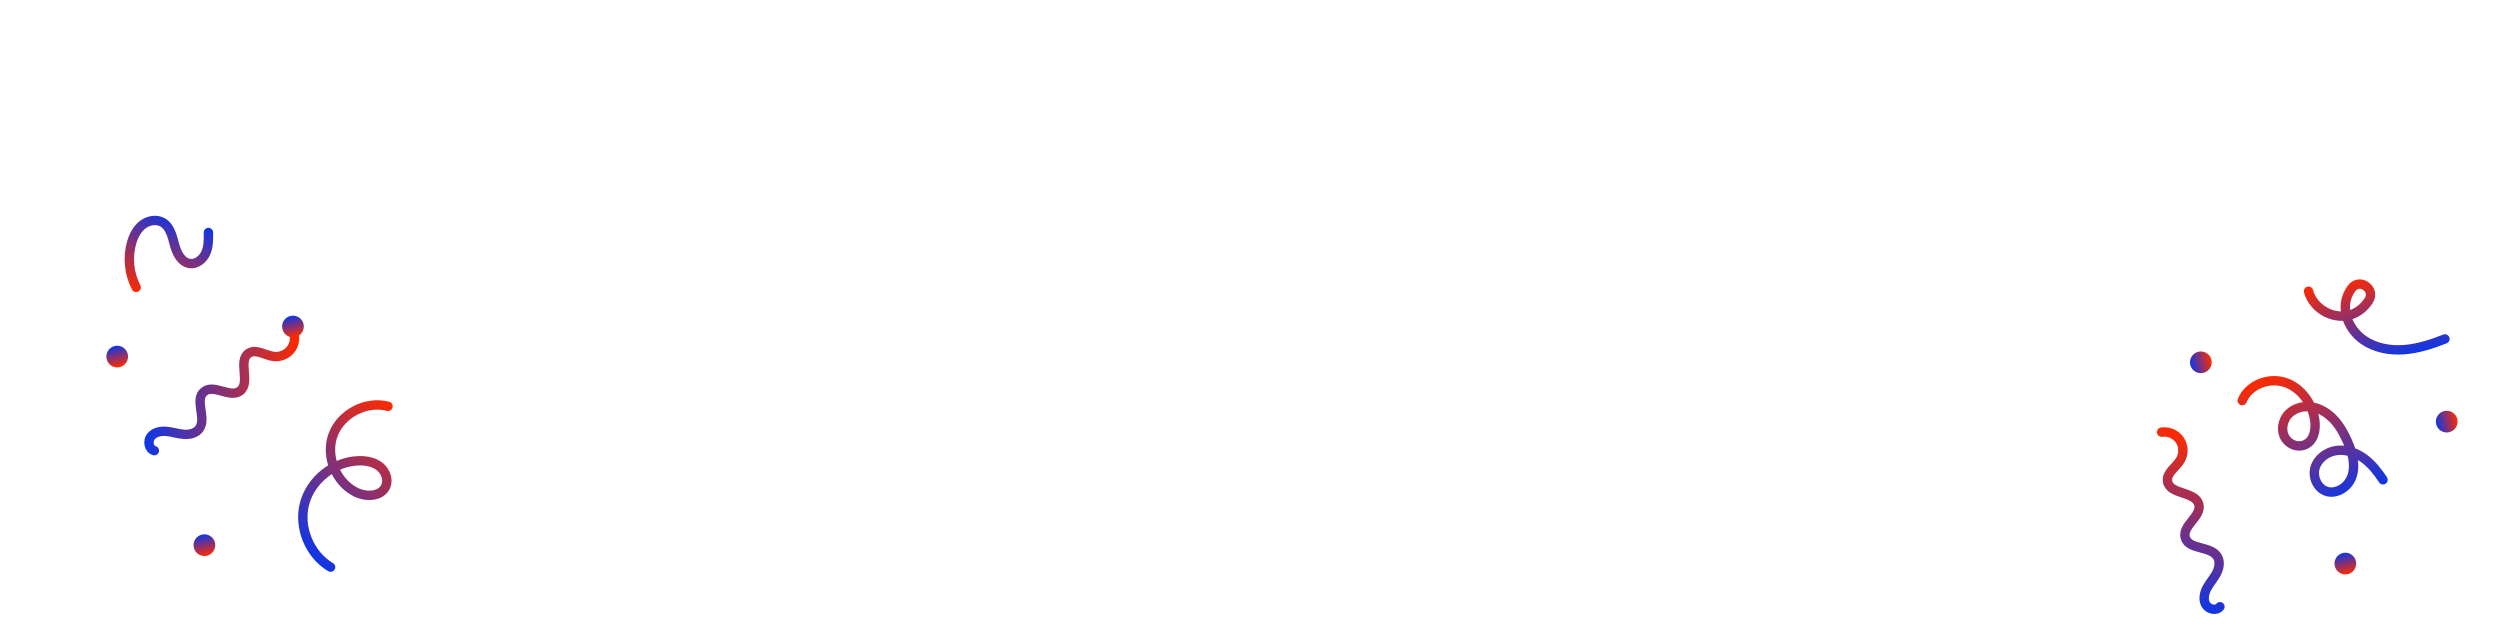
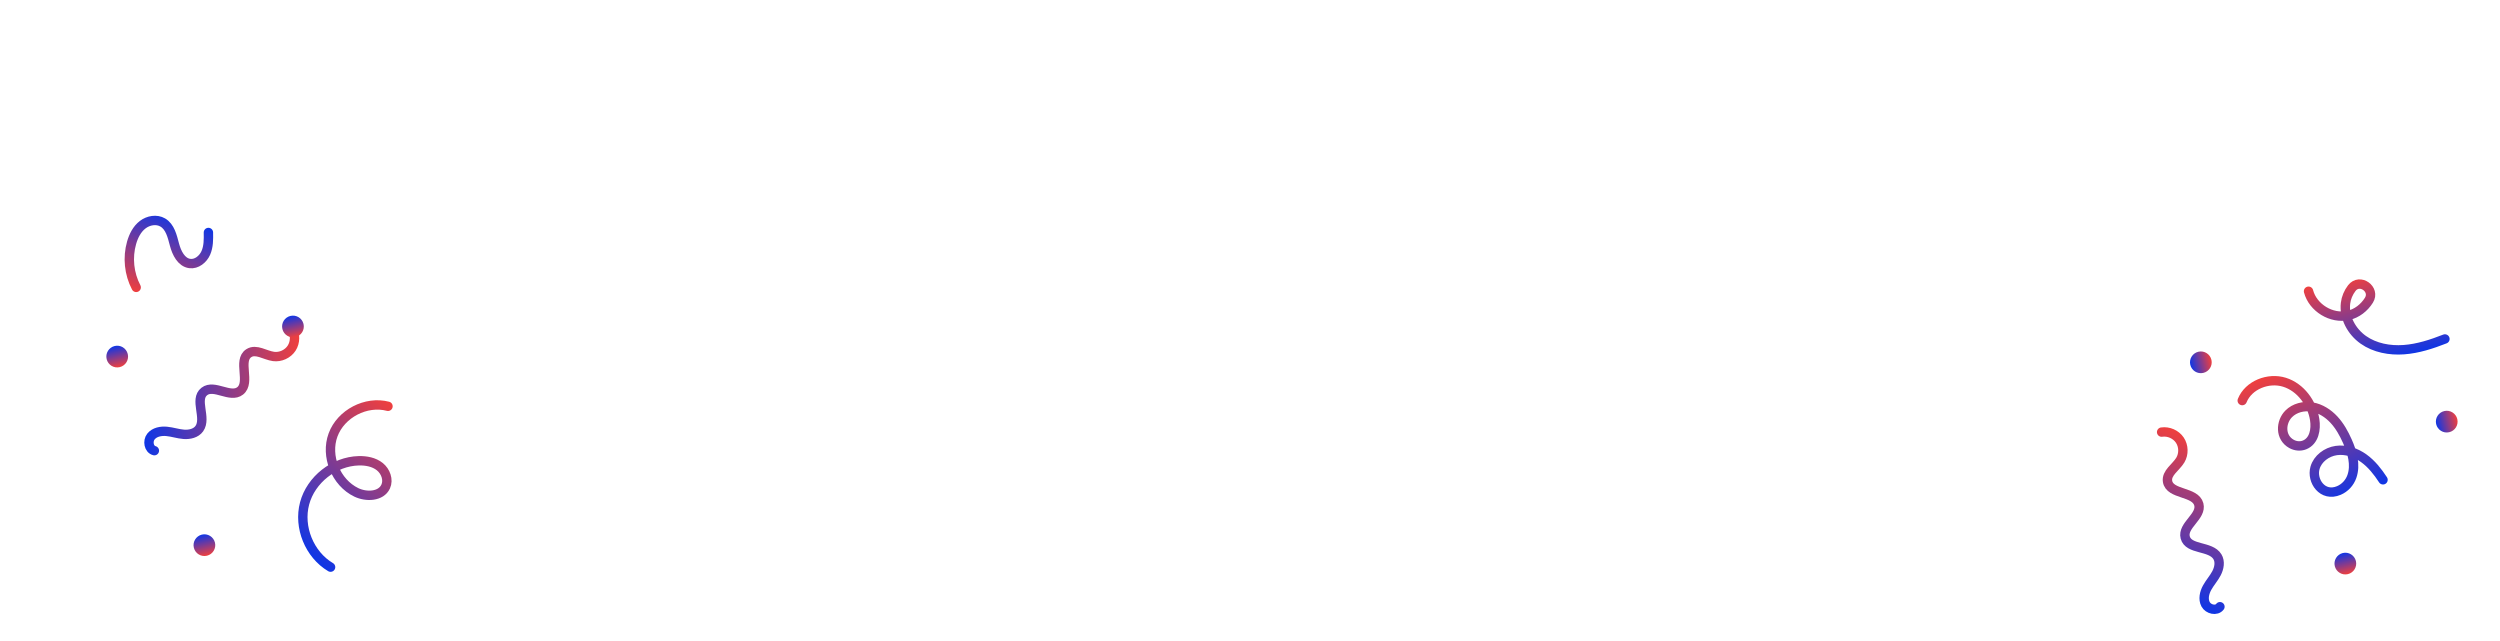
<svg xmlns="http://www.w3.org/2000/svg" xmlns:xlink="http://www.w3.org/1999/xlink" id="b" viewBox="0 0 799.66 204.969">
  <defs>
    <style>.p,.q,.r,.s,.t,.u,.v{fill:none;}.w{fill:url(#k);}.x{fill:url(#j);}.y{fill:url(#i);}.z{fill:url(#m);}.aa{fill:url(#n);}.ab{fill:url(#l);}.q{stroke:url(#o);}.q,.r,.s,.t,.u,.v{stroke-linecap:round;stroke-miterlimit:10;stroke-width:3px;}.r{stroke:url(#h);}.s{stroke:url(#f);}.t{stroke:url(#g);}.u{stroke:url(#d);}.v{stroke:url(#e);}</style>
    <linearGradient id="d" x1="299.601" y1="544.216" x2="353.055" y2="544.216" gradientTransform="translate(-60.638 -457.386) rotate(133.263) scale(1 -1)" gradientUnits="userSpaceOnUse">
-       <stop offset="0" stop-color="#fe2a00" />
+       <stop offset="0" stop-color="#EF3F3E" />
      <stop offset="1" stop-color="#0e36e6" />
    </linearGradient>
    <linearGradient id="e" x1="-248.833" y1="314.968" x2="-221.193" y2="314.968" gradientTransform="translate(430.856 -25.015) rotate(-69.113) scale(1 -1)" xlink:href="#d" />
    <linearGradient id="f" x1="1112.54" y1="625.745" x2="1161.608" y2="625.745" gradientTransform="translate(592.799 -1126.871) rotate(114.061) scale(1 -1)" xlink:href="#d" />
    <linearGradient id="g" x1="991.955" y1="183.244" x2="1041.024" y2="183.244" gradientTransform="translate(1090.028 -43.612) rotate(-179.152) scale(1 -1)" xlink:href="#d" />
    <linearGradient id="h" x1="917.189" y1="225.281" x2="963.921" y2="225.281" gradientTransform="translate(164.015 -638.037) rotate(66.979) scale(1 -1)" xlink:href="#d" />
    <linearGradient id="i" x1="-324.814" y1="546.754" x2="-317.868" y2="546.754" gradientTransform="translate(520.559 -267.224) rotate(-103.689) scale(1 -1)" xlink:href="#d" />
    <linearGradient id="j" x1="-263.558" y1="502.682" x2="-256.612" y2="502.682" gradientTransform="translate(520.558 -267.224) rotate(-103.689) scale(1 -1)" xlink:href="#d" />
    <linearGradient id="k" x1="-259.602" y1="559.577" x2="-252.656" y2="559.577" gradientTransform="translate(520.557 -267.224) rotate(-103.689) scale(1 -1)" xlink:href="#d" />
    <linearGradient id="l" x1="-492.602" y1="-117.208" x2="-485.656" y2="-117.208" gradientTransform="translate(520.56 -267.228) rotate(-103.689) scale(1 -1)" xlink:href="#d" />
    <linearGradient id="m" x1="-58.029" y1="112.065" x2="-51.083" y2="112.065" gradientTransform="translate(626.225 18.476) rotate(167.364) scale(1 -1)" xlink:href="#d" />
    <linearGradient id="n" x1="-130.621" y1="147.783" x2="-123.675" y2="147.783" gradientTransform="translate(626.225 18.476) rotate(167.364) scale(1 -1)" xlink:href="#d" />
    <linearGradient id="o" x1="757.219" y1="118.608" x2="763.416" y2="91.038" gradientTransform="translate(0 206) scale(1 -1)" xlink:href="#d" />
  </defs>
  <g id="c">
    <path class="u" d="M124.104,129.959c-7.006-1.841-15.068,2.36-17.573,9.157s.903,15.225,7.429,18.37c3.211,1.548,7.915,1.381,9.402-1.859.993-2.164-.014-4.871-1.873-6.359s-4.357-1.943-6.737-1.884c-7.877.195-15.294,6.02-17.321,13.635-2.026,7.615,1.532,16.374,8.311,20.39" />
    <path class="v" d="M43.562,91.922c-2.282-4.34-2.818-9.567-1.466-14.28.631-2.2,1.716-4.356,3.526-5.756,1.81-1.4,4.451-1.878,6.428-.724,2.376,1.386,3.046,4.432,3.755,7.089s2.161,5.661,4.886,6.038c2.189.303,4.261-1.379,5.149-3.403s.863-4.313.823-6.522" />
    <path class="s" d="M691.424,138.215c2.215-.334,4.58.709,5.827,2.57s1.313,4.445.161,6.367c-1.41,2.354-4.539,4.13-4.09,6.838.712,4.297,8.874,3.114,9.997,7.322,1.026,3.847-5.355,6.747-4.347,10.599,1.057,4.038,8.124,2.594,10.295,6.16.96,1.577.573,3.65-.284,5.285s-2.127,3.022-3.013,4.641-1.349,3.661-.478,5.288c.872,1.627,3.477,2.25,4.588.776" />
    <path class="t" d="M93.351,104.995c1.18,1.904,1.153,4.489-.066,6.369s-3.568,2.958-5.788,2.658c-2.719-.368-5.585-2.543-7.896-1.064-3.668,2.348.636,9.383-2.789,12.074-3.131,2.46-8.312-2.263-11.455.183-3.295,2.563.818,8.489-1.604,11.889-1.071,1.503-3.129,1.965-4.969,1.822s-3.616-.764-5.453-.94-3.896.203-5.048,1.645-.697,4.082,1.095,4.523" />
    <path class="r" d="M717.207,128.131c2.019-5.008,8.37-7.476,13.522-5.861,5.153,1.615,8.82,6.631,9.658,11.965.488,3.104-.174,6.857-3.264,8.086-1.346.535-2.89.373-4.155-.332-3.743-2.086-3.48-6.98-.913-9.595,1.907-1.943,4.856-2.666,7.538-2.195s5.091,2.027,6.943,4.022c1.852,1.995,3.189,4.414,4.297,6.901,1.58,3.546,2.742,7.559,1.452,11.274-.695,2.002-2.212,3.662-4.162,4.491-5.23,2.222-8.799-3.087-7.642-7.205.84-2.991,3.744-5.14,6.821-5.576s6.232.649,8.757,2.461,4.484,4.302,6.182,6.905" />
    <path class="y" d="M62.007,175.201h0c-.454-1.864.689-3.742,2.552-4.196h0c1.864-.454,3.742.689,4.196,2.552h0c.454,1.864-.689,3.742-2.552,4.196h0c-1.864.454-3.742-.689-4.196-2.552Z" />
    <path class="x" d="M90.331,105.255h0c-.454-1.864.689-3.742,2.552-4.196h0c1.864-.454,3.742.689,4.196,2.552h0c.454,1.864-.689,3.742-2.552,4.196h0c-1.864.454-3.742-.689-4.196-2.552Z" />
    <path class="w" d="M34.115,114.876h0c-.454-1.864.689-3.742,2.552-4.196h0c1.864-.454,3.742.689,4.196,2.552h0c.454,1.864-.689,3.742-2.552,4.196h0c-1.864.454-3.742-.689-4.196-2.552Z" />
    <path class="ab" d="M746.818,181.091h0c-.454-1.864.689-3.742,2.552-4.196h0c1.864-.454,3.742.689,4.196,2.552h0c.454,1.864-.689,3.742-2.552,4.196h0c-1.864.454-3.742-.689-4.196-2.552Z" />
    <path class="z" d="M704.734,119.281h0c-1.872.42-3.729-.758-4.149-2.629h0c-.42-1.872.758-3.729,2.629-4.149h0c1.872-.42,3.729.758,4.149,2.629h0c.42,1.872-.758,3.729-2.629,4.149Z" />
    <path class="aa" d="M783.382,138.254h0c-1.872.42-3.729-.758-4.149-2.629h0c-.42-1.872.758-3.729,2.629-4.149h0c1.872-.42,3.729.758,4.149,2.629h0c.42,1.872-.758,3.729-2.629,4.149Z" />
    <path class="q" d="M738.416,93.156c1.383,5.31,7.362,8.95,12.714,7.74,2.751-.622,5.1-2.471,6.594-4.854,2.214-3.531-2.94-7.192-5.472-3.882-1.077,1.407-1.802,3.095-2.007,4.85-.527,4.513,1.967,9.057,5.679,11.677s8.451,3.489,12.983,3.161,8.908-1.768,13.137-3.426" />
    <rect class="p" width="799.66" height="204.969" />
  </g>
</svg>
